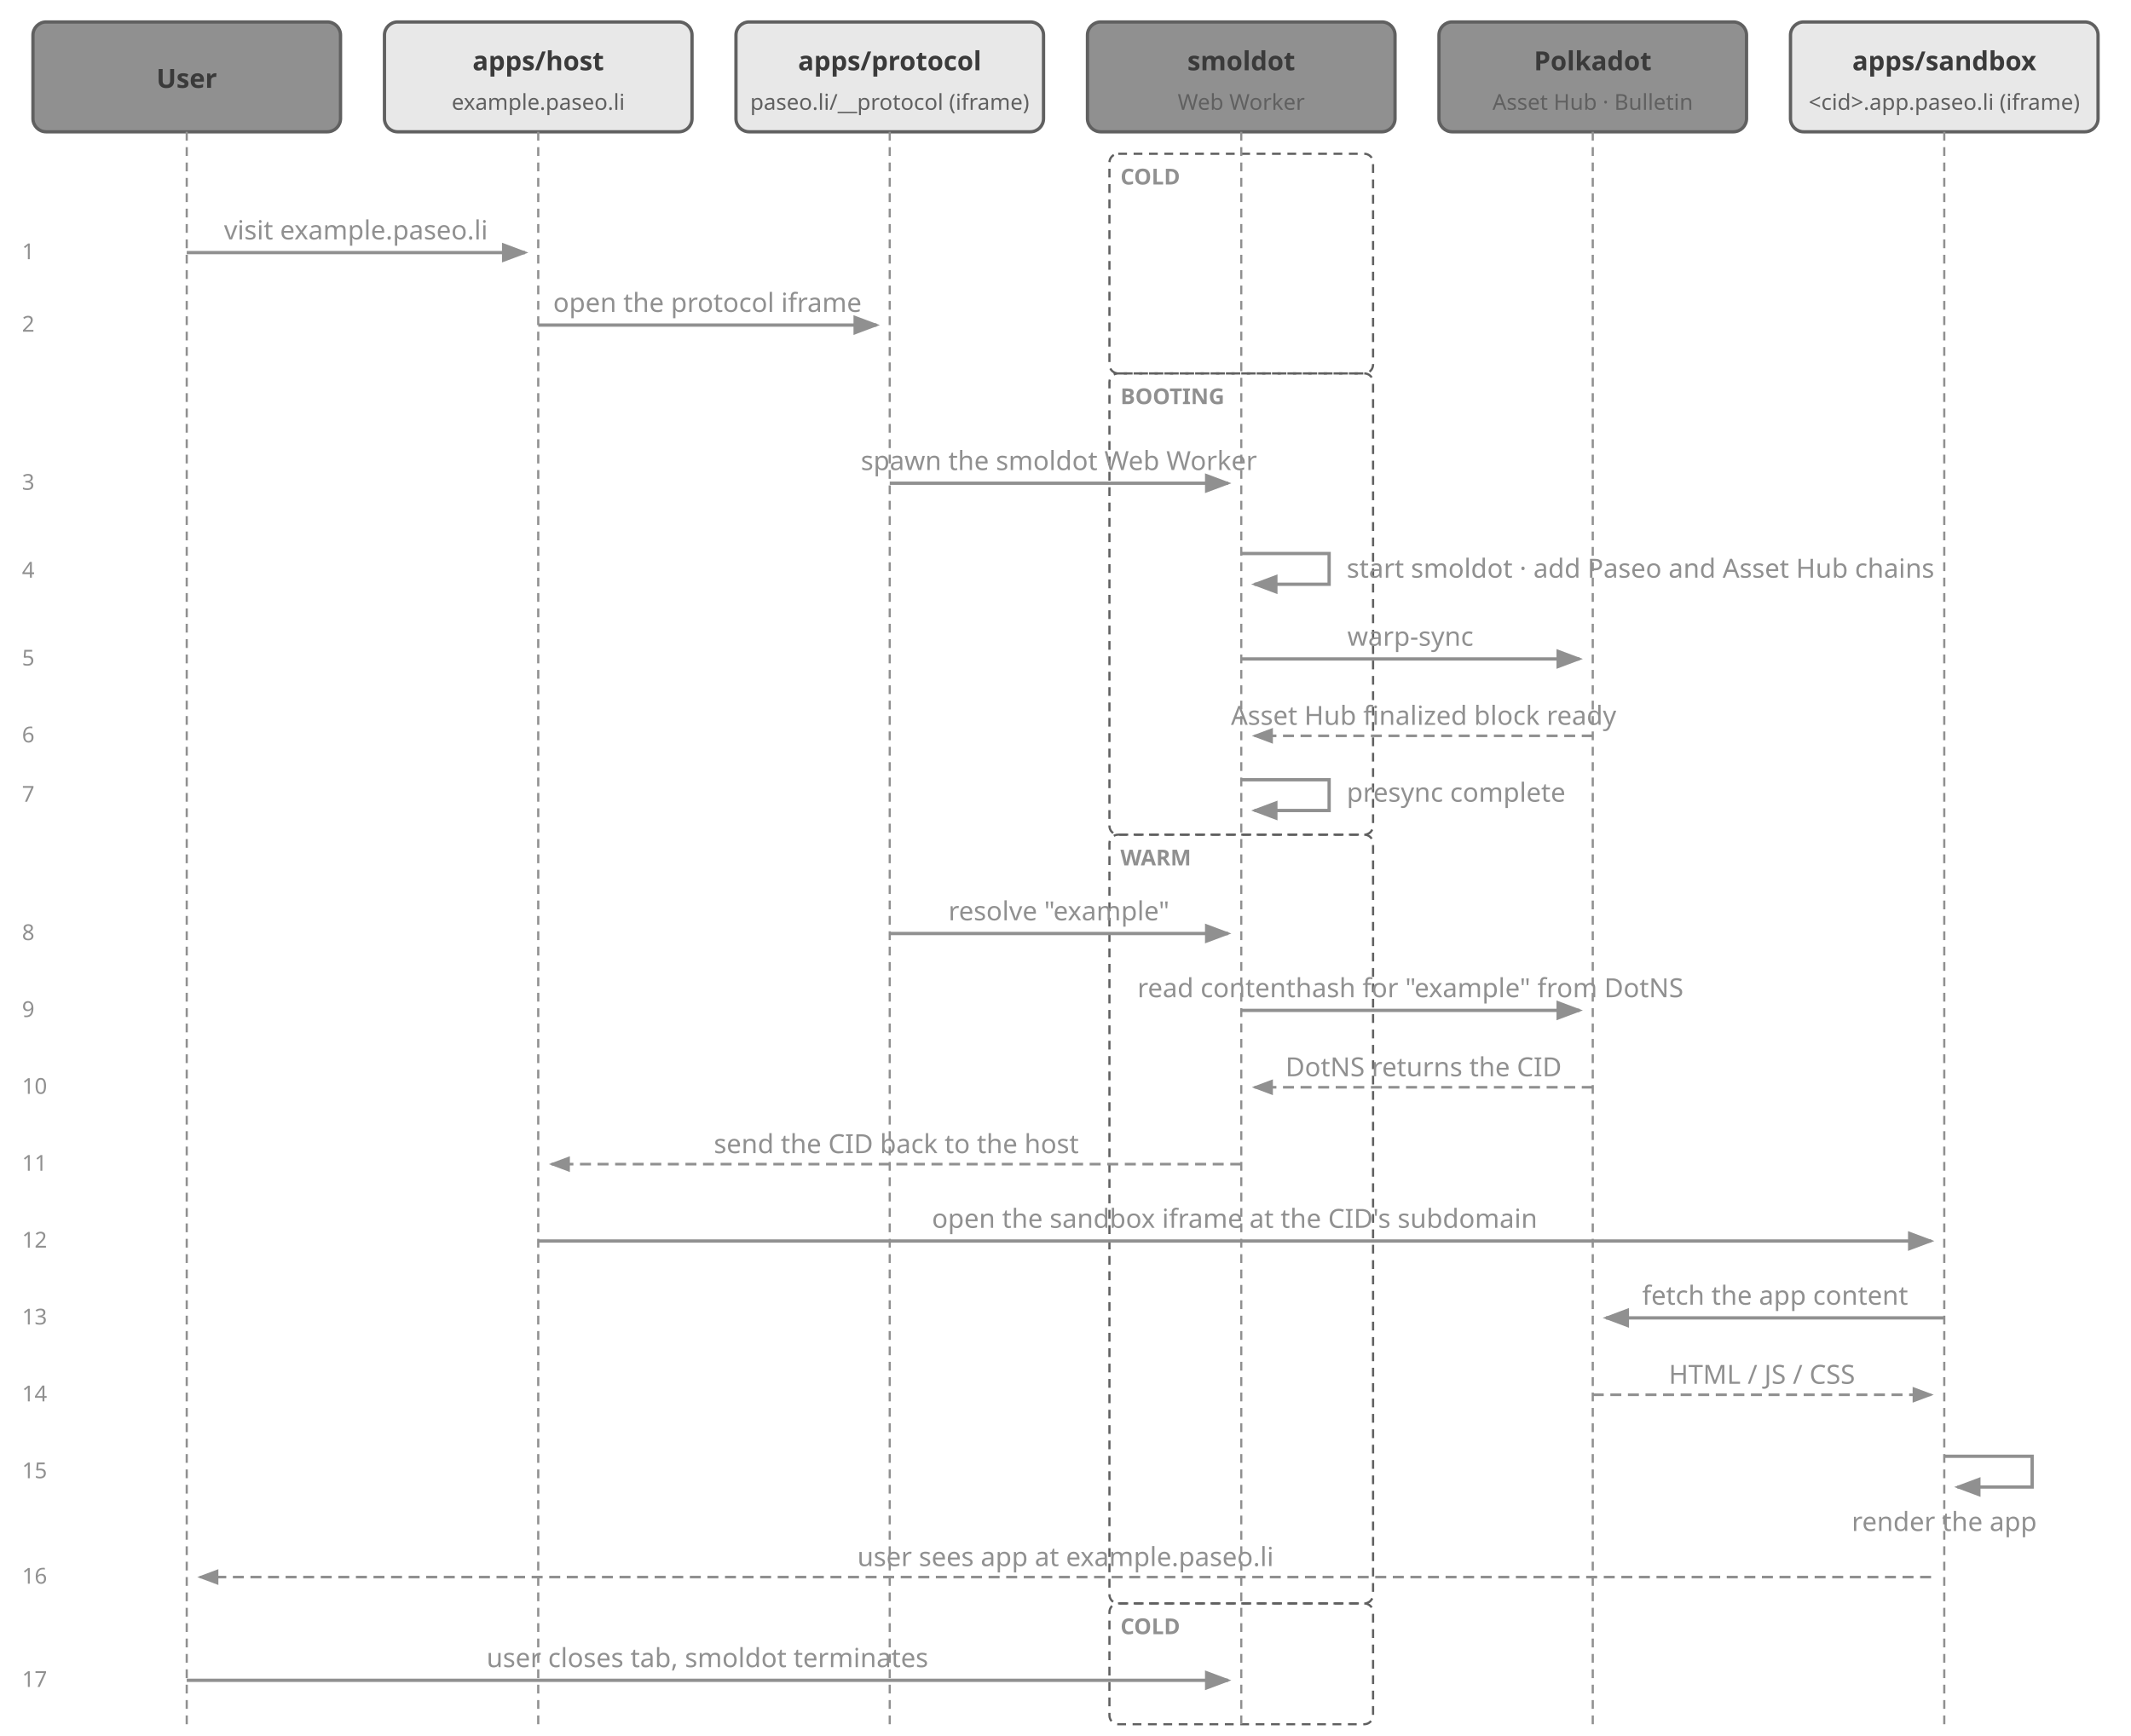
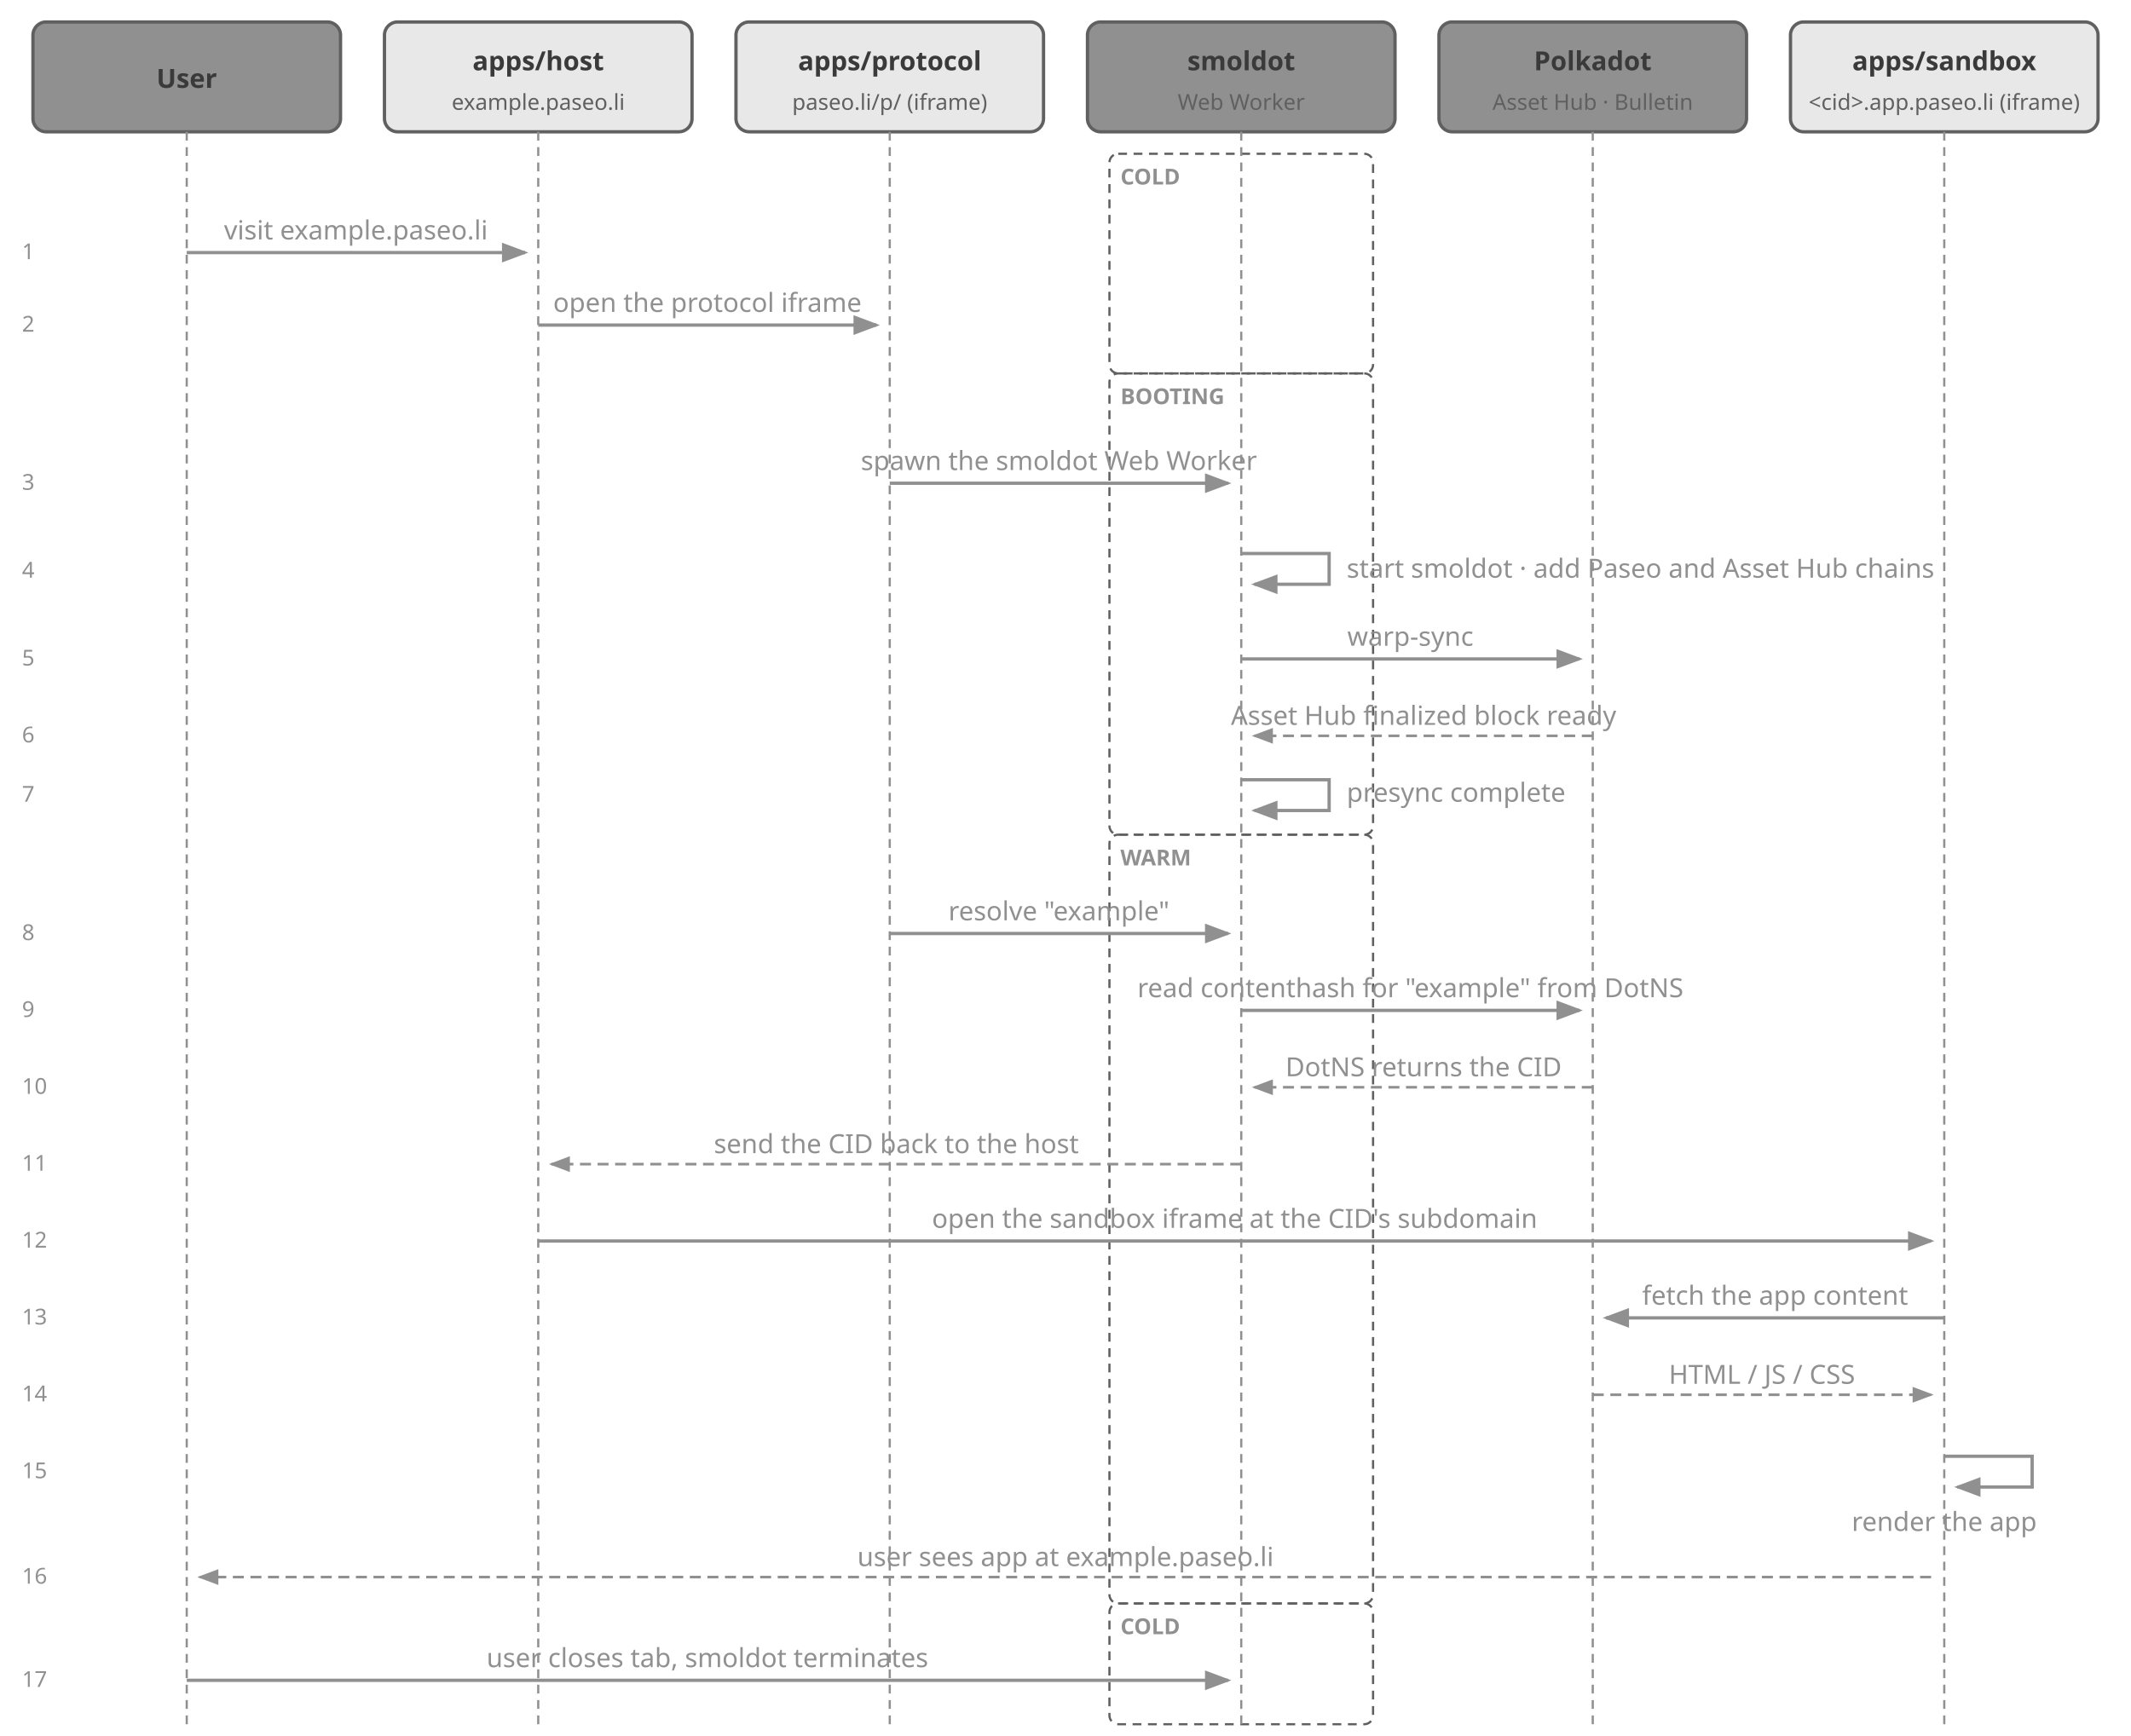
<svg xmlns="http://www.w3.org/2000/svg" viewBox="0 0 970 790" font-family="sans-serif" font-size="12">
  <defs>
    <marker id="arrow" markerWidth="8" markerHeight="8" refX="7" refY="3" orient="auto">
      <path d="M0,0 L0,6 L8,3 z" fill="#909090" />
    </marker>
    <marker id="arrow-return" markerWidth="8" markerHeight="8" refX="7" refY="3" orient="auto">
      <path d="M0,0 L0,6 L8,3 z" fill="#909090" />
    </marker>
  </defs>
  <rect x="15" y="10" width="140" height="50" rx="6" fill="#909090" stroke="#606060" stroke-width="1.5" />
  <text x="85" y="40" text-anchor="middle" font-weight="bold" fill="#3a3a3a">User</text>
  <rect x="175" y="10" width="140" height="50" rx="6" fill="#e8e8e8" stroke="#606060" stroke-width="1.5" />
  <text x="245" y="32" text-anchor="middle" font-weight="bold" fill="#3a3a3a">apps/host</text>
  <text x="245" y="50" text-anchor="middle" font-size="10" fill="#606060">example.paseo.li</text>
  <rect x="335" y="10" width="140" height="50" rx="6" fill="#e8e8e8" stroke="#606060" stroke-width="1.5" />
  <text x="405" y="32" text-anchor="middle" font-weight="bold" fill="#3a3a3a">apps/protocol</text>
-   <text x="405" y="50" text-anchor="middle" font-size="10" fill="#606060">paseo.li/__protocol (iframe)</text>
+   <text x="405" y="50" text-anchor="middle" font-size="10" fill="#606060">paseo.li/p/ (iframe)</text>
  <rect x="495" y="10" width="140" height="50" rx="6" fill="#909090" stroke="#606060" stroke-width="1.5" />
  <text x="565" y="32" text-anchor="middle" font-weight="bold" fill="#3a3a3a">smoldot</text>
  <text x="565" y="50" text-anchor="middle" font-size="10" fill="#606060">Web Worker</text>
  <rect x="655" y="10" width="140" height="50" rx="6" fill="#909090" stroke="#606060" stroke-width="1.5" />
  <text x="725" y="32" text-anchor="middle" font-weight="bold" fill="#3a3a3a">Polkadot</text>
  <text x="725" y="50" text-anchor="middle" font-size="10" fill="#606060">Asset Hub · Bulletin</text>
  <rect x="815" y="10" width="140" height="50" rx="6" fill="#e8e8e8" stroke="#606060" stroke-width="1.5" />
  <text x="885" y="32" text-anchor="middle" font-weight="bold" fill="#3a3a3a">apps/sandbox</text>
  <text x="885" y="50" text-anchor="middle" font-size="10" fill="#606060">&lt;cid&gt;.app.paseo.li (iframe)</text>
  <rect x="505" y="70" width="120" height="100" rx="4" fill="none" stroke="#606060" stroke-width="1" stroke-dasharray="4,3" />
  <text x="510" y="84" text-anchor="start" font-size="10" font-weight="bold" fill="#909090">COLD</text>
  <rect x="505" y="170" width="120" height="210" rx="4" fill="none" stroke="#606060" stroke-width="1" stroke-dasharray="4,3" />
  <text x="510" y="184" text-anchor="start" font-size="10" font-weight="bold" fill="#909090">BOOTING</text>
  <rect x="505" y="380" width="120" height="350" rx="4" fill="none" stroke="#606060" stroke-width="1" stroke-dasharray="4,3" />
  <text x="510" y="394" text-anchor="start" font-size="10" font-weight="bold" fill="#909090">WARM</text>
  <rect x="505" y="730" width="120" height="55" rx="4" fill="none" stroke="#606060" stroke-width="1" stroke-dasharray="4,3" />
  <text x="510" y="744" text-anchor="start" font-size="10" font-weight="bold" fill="#909090">COLD</text>
  <line x1="85" y1="60" x2="85" y2="785" stroke="#909090" stroke-width="1" stroke-dasharray="4,3" />
  <line x1="245" y1="60" x2="245" y2="785" stroke="#909090" stroke-width="1" stroke-dasharray="4,3" />
  <line x1="405" y1="60" x2="405" y2="785" stroke="#909090" stroke-width="1" stroke-dasharray="4,3" />
  <line x1="565" y1="60" x2="565" y2="785" stroke="#909090" stroke-width="1" stroke-dasharray="4,3" />
  <line x1="725" y1="60" x2="725" y2="785" stroke="#909090" stroke-width="1" stroke-dasharray="4,3" />
  <line x1="885" y1="60" x2="885" y2="785" stroke="#909090" stroke-width="1" stroke-dasharray="4,3" />
  <line x1="85" y1="115" x2="239" y2="115" stroke="#909090" stroke-width="1.5" marker-end="url(#arrow)" />
  <text x="162" y="109" text-anchor="middle" fill="#909090">visit example.paseo.li</text>
  <text x="10" y="118" fill="#909090" font-size="10">1</text>
  <line x1="245" y1="148" x2="399" y2="148" stroke="#909090" stroke-width="1.5" marker-end="url(#arrow)" />
  <text x="322" y="142" text-anchor="middle" fill="#909090">open the protocol iframe</text>
  <text x="10" y="151" fill="#909090" font-size="10">2</text>
  <line x1="405" y1="220" x2="559" y2="220" stroke="#909090" stroke-width="1.5" marker-end="url(#arrow)" />
  <text x="482" y="214" text-anchor="middle" fill="#909090">spawn the smoldot Web Worker</text>
  <text x="10" y="223" fill="#909090" font-size="10">3</text>
  <path d="M 565 252 H 605 V 266 H 571" fill="none" stroke="#909090" stroke-width="1.5" marker-end="url(#arrow)" />
  <text x="613" y="263" text-anchor="start" fill="#909090">start smoldot · add Paseo and Asset Hub chains</text>
  <text x="10" y="263" fill="#909090" font-size="10">4</text>
  <line x1="565" y1="300" x2="719" y2="300" stroke="#909090" stroke-width="1.5" marker-end="url(#arrow)" />
  <text x="642" y="294" text-anchor="middle" fill="#909090">warp-sync</text>
  <text x="10" y="303" fill="#909090" font-size="10">5</text>
  <line x1="725" y1="335" x2="571" y2="335" stroke="#909090" stroke-width="1.2" stroke-dasharray="5,3" marker-end="url(#arrow-return)" />
  <text x="648" y="330" text-anchor="middle" fill="#909090">Asset Hub finalized block ready</text>
  <text x="10" y="338" fill="#909090" font-size="10">6</text>
  <path d="M 565 355 H 605 V 369 H 571" fill="none" stroke="#909090" stroke-width="1.5" marker-end="url(#arrow)" />
  <text x="613" y="365" text-anchor="start" fill="#909090">presync complete</text>
  <text x="10" y="365" fill="#909090" font-size="10">7</text>
  <line x1="405" y1="425" x2="559" y2="425" stroke="#909090" stroke-width="1.5" marker-end="url(#arrow)" />
  <text x="482" y="419" text-anchor="middle" fill="#909090">resolve "example"</text>
  <text x="10" y="428" fill="#909090" font-size="10">8</text>
  <line x1="565" y1="460" x2="719" y2="460" stroke="#909090" stroke-width="1.5" marker-end="url(#arrow)" />
  <text x="642" y="454" text-anchor="middle" fill="#909090">read contenthash for "example" from DotNS</text>
  <text x="10" y="463" fill="#909090" font-size="10">9</text>
  <line x1="725" y1="495" x2="571" y2="495" stroke="#909090" stroke-width="1.2" stroke-dasharray="5,3" marker-end="url(#arrow-return)" />
  <text x="648" y="490" text-anchor="middle" fill="#909090">DotNS returns the CID</text>
  <text x="10" y="498" fill="#909090" font-size="10">10</text>
  <line x1="565" y1="530" x2="251" y2="530" stroke="#909090" stroke-width="1.2" stroke-dasharray="5,3" marker-end="url(#arrow-return)" />
  <text x="408" y="525" text-anchor="middle" fill="#909090">send the CID back to the host</text>
  <text x="10" y="533" fill="#909090" font-size="10">11</text>
  <line x1="245" y1="565" x2="879" y2="565" stroke="#909090" stroke-width="1.5" marker-end="url(#arrow)" />
  <text x="562" y="559" text-anchor="middle" fill="#909090">open the sandbox iframe at the CID's subdomain</text>
  <text x="10" y="568" fill="#909090" font-size="10">12</text>
  <line x1="885" y1="600" x2="731" y2="600" stroke="#909090" stroke-width="1.5" marker-end="url(#arrow)" />
  <text x="808" y="594" text-anchor="middle" fill="#909090">fetch the app content</text>
  <text x="10" y="603" fill="#909090" font-size="10">13</text>
  <line x1="725" y1="635" x2="879" y2="635" stroke="#909090" stroke-width="1.2" stroke-dasharray="5,3" marker-end="url(#arrow-return)" />
  <text x="802" y="630" text-anchor="middle" fill="#909090">HTML / JS / CSS</text>
  <text x="10" y="638" fill="#909090" font-size="10">14</text>
  <path d="M 885 663 H 925 V 677 H 891" fill="none" stroke="#909090" stroke-width="1.5" marker-end="url(#arrow)" />
  <text x="885" y="697" text-anchor="middle" fill="#909090">render the app</text>
  <text x="10" y="673" fill="#909090" font-size="10">15</text>
  <line x1="879" y1="718" x2="91" y2="718" stroke="#909090" stroke-width="1.2" stroke-dasharray="5,3" marker-end="url(#arrow-return)" />
  <text x="485" y="713" text-anchor="middle" fill="#909090">user sees app at example.paseo.li</text>
  <text x="10" y="721" fill="#909090" font-size="10">16</text>
  <line x1="85" y1="765" x2="559" y2="765" stroke="#909090" stroke-width="1.5" marker-end="url(#arrow)" />
  <text x="322" y="759" text-anchor="middle" fill="#909090">user closes tab, smoldot terminates</text>
  <text x="10" y="768" fill="#909090" font-size="10">17</text>
</svg>
